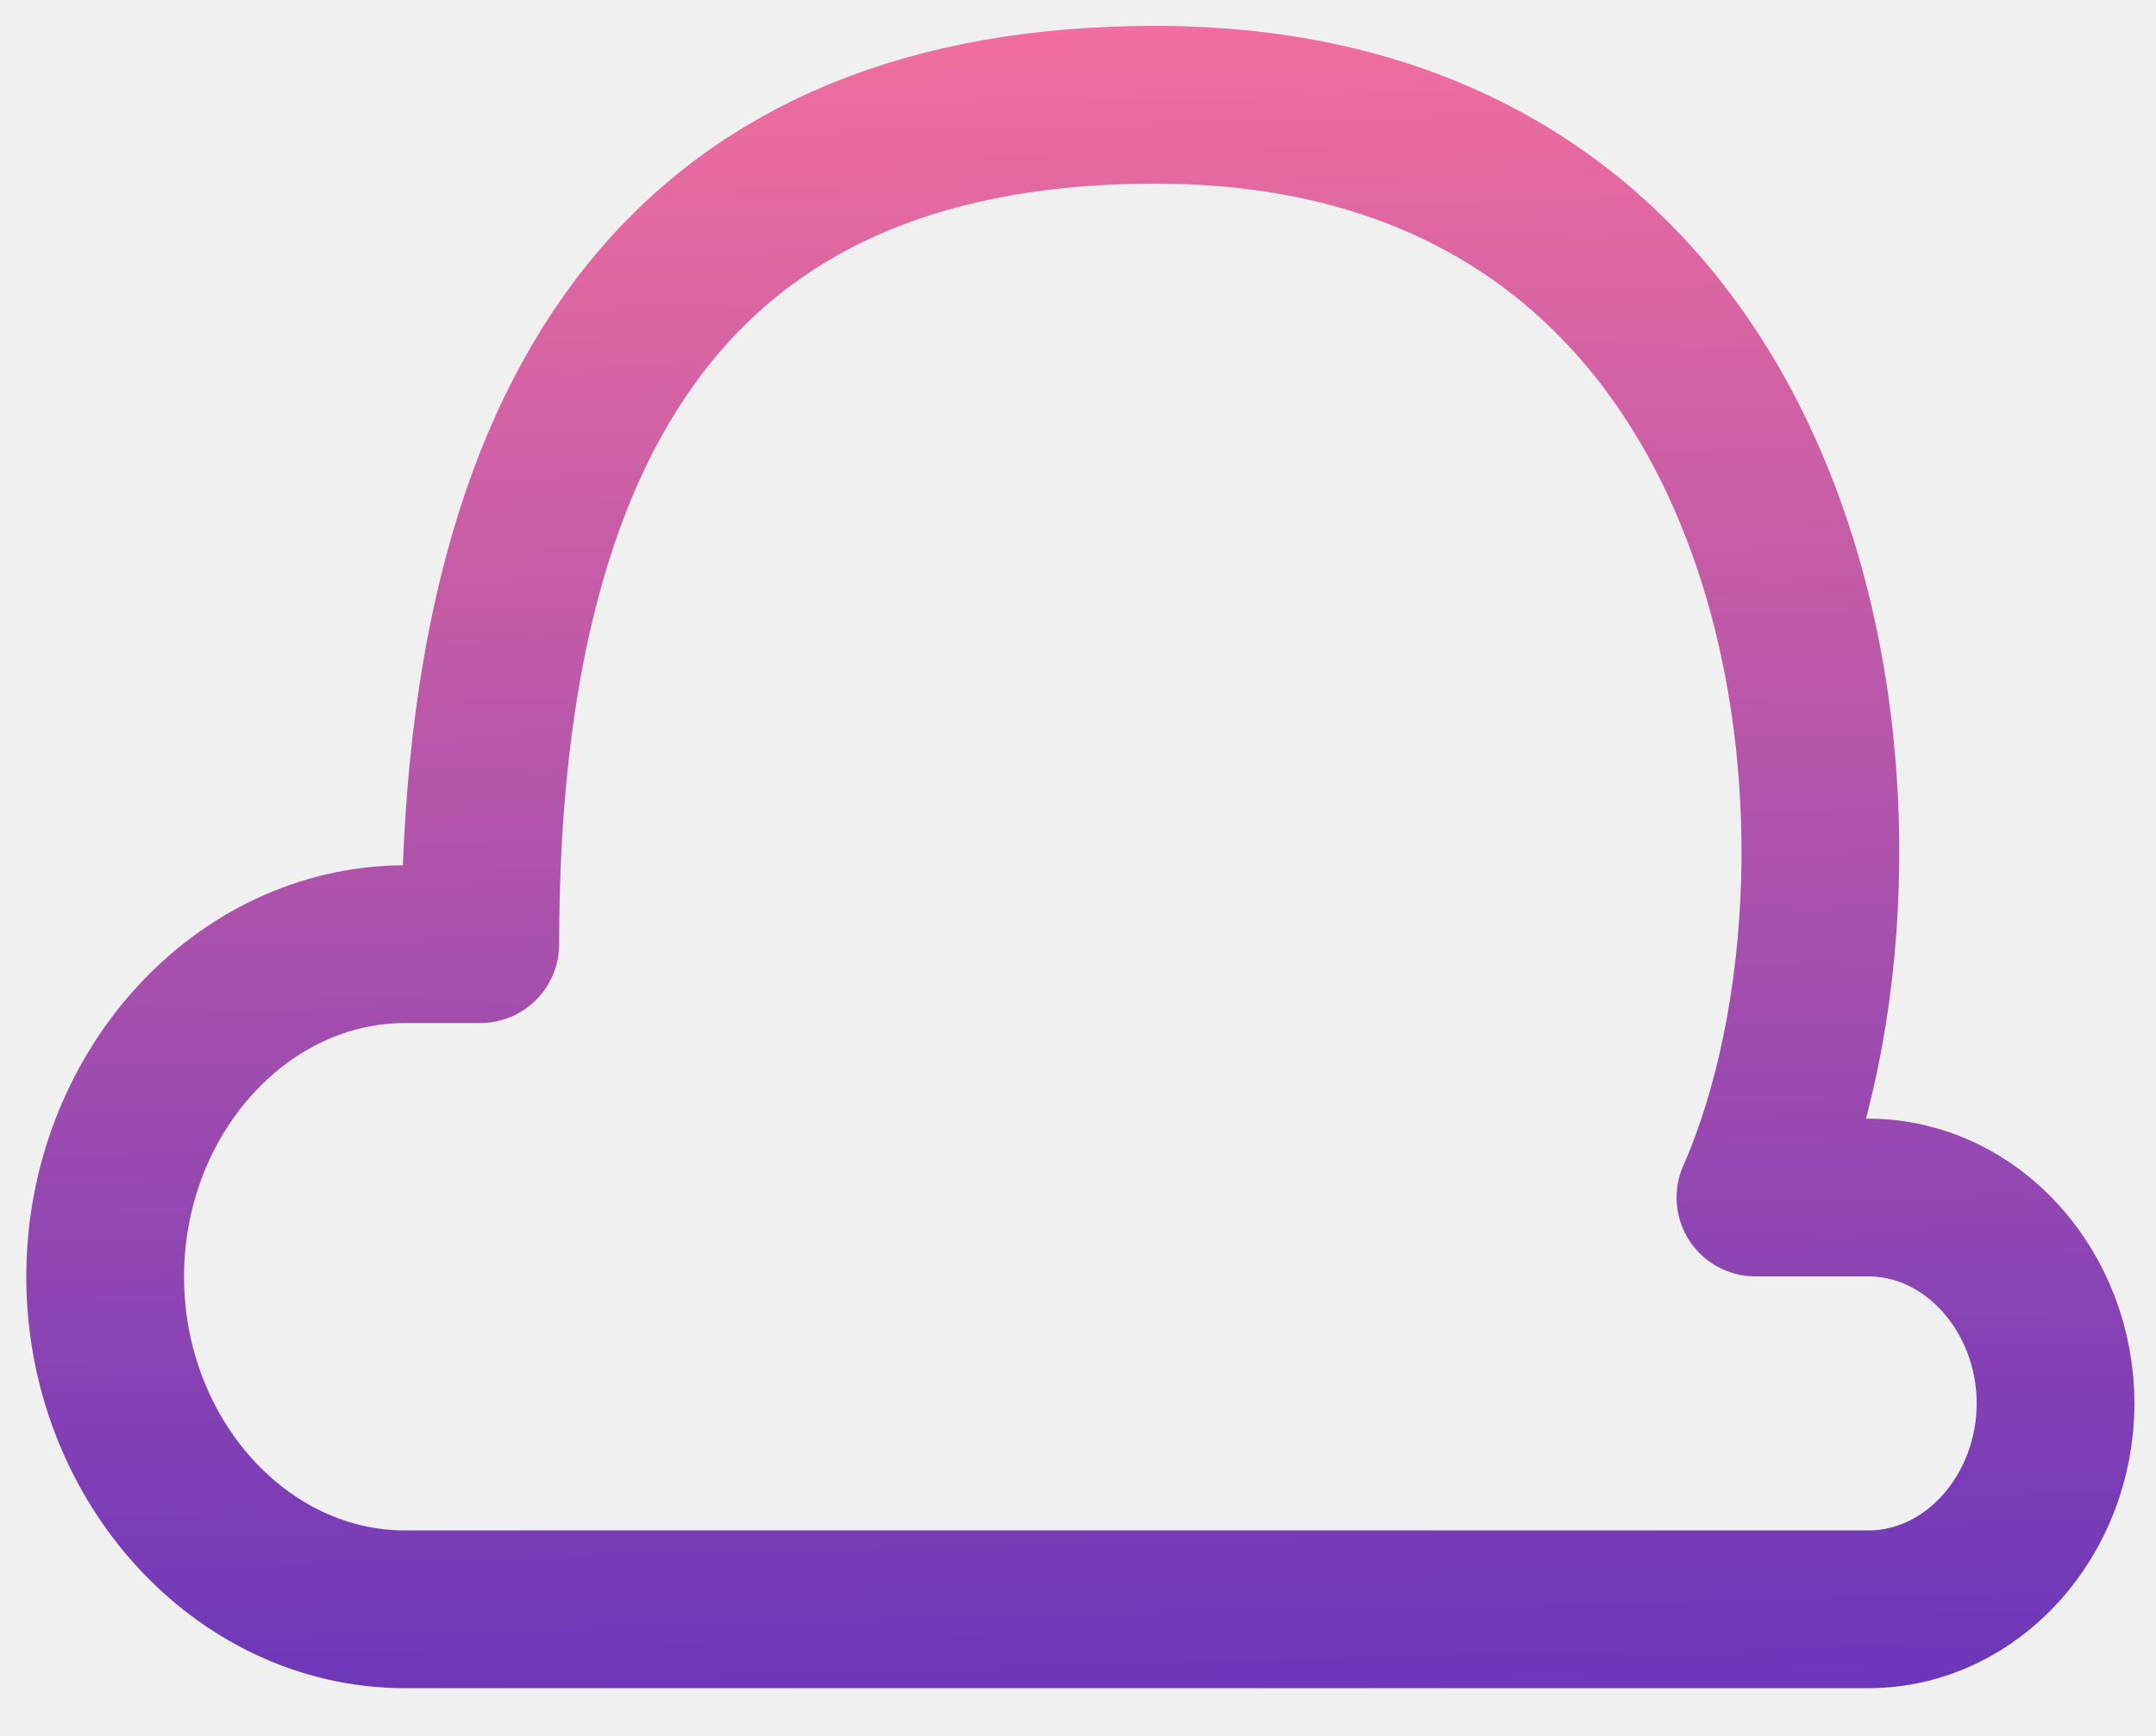
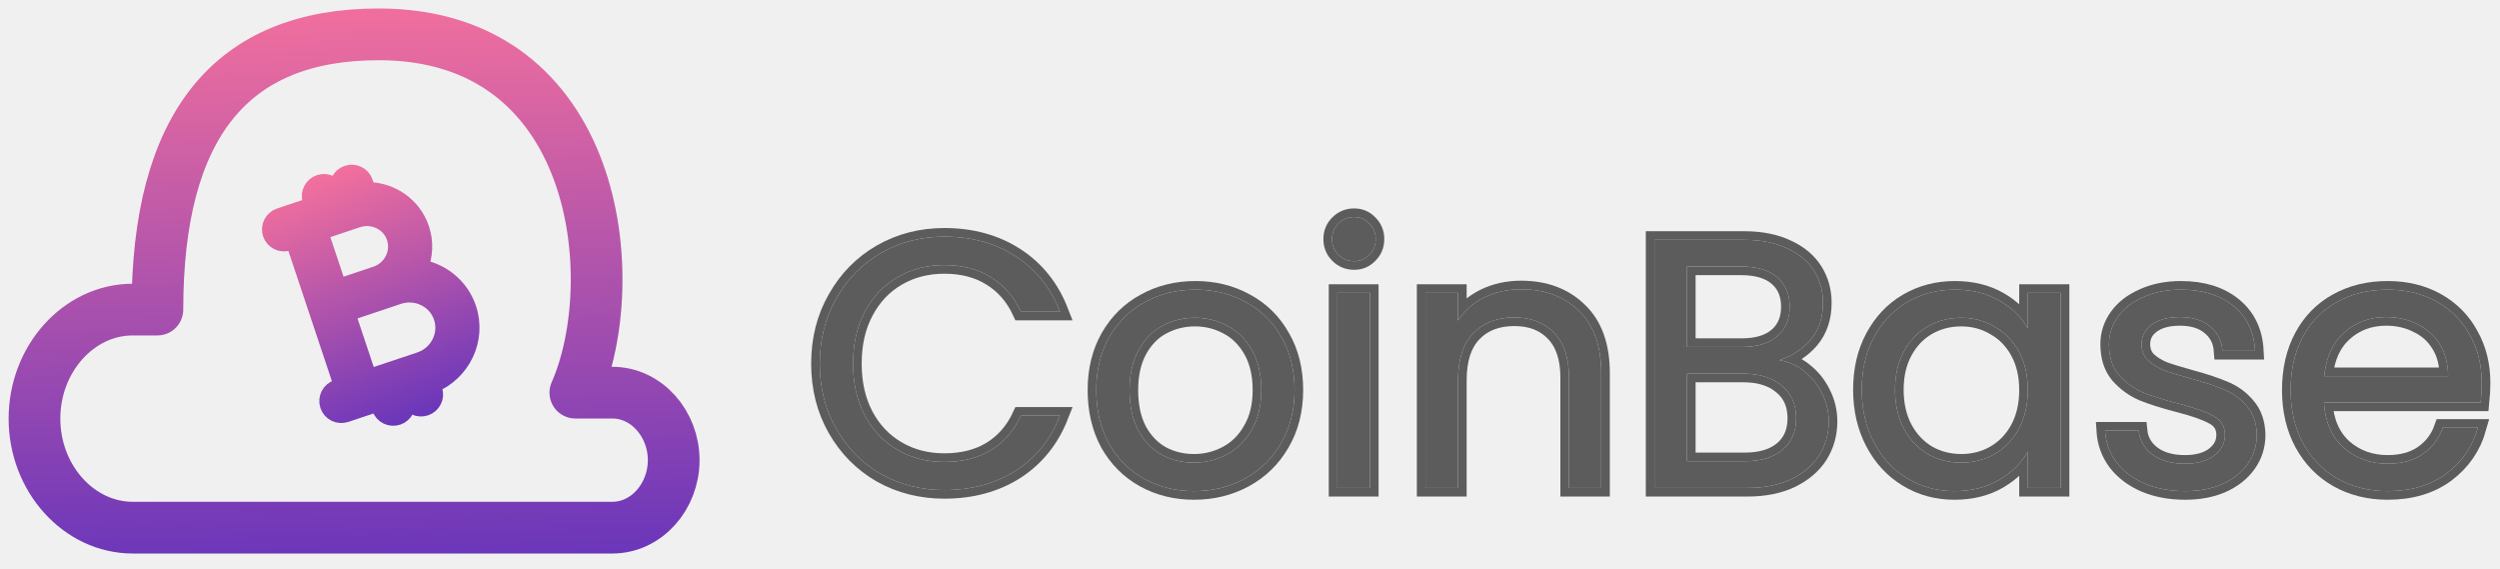
- <svg xmlns="http://www.w3.org/2000/svg" width="41" height="33" viewBox="0 0 41 33" fill="none">
+ <svg xmlns="http://www.w3.org/2000/svg" width="145" height="33" viewBox="0 0 145 33" fill="none">
+   <mask id="path-1-outside-1" maskUnits="userSpaceOnUse" x="46.566" y="11.589" width="98" height="18" fill="black">
+     <rect fill="white" x="46.566" y="11.589" width="98" height="18" />
+     <path d="M47.566 21.094C47.566 19.691 47.885 18.431 48.522 17.317C49.159 16.188 50.024 15.307 51.118 14.674C52.225 14.041 53.451 13.725 54.794 13.725C56.372 13.725 57.75 14.103 58.926 14.86C60.103 15.617 60.962 16.69 61.502 18.08H59.238C58.836 17.213 58.255 16.546 57.493 16.078C56.746 15.61 55.846 15.376 54.794 15.376C53.783 15.376 52.876 15.61 52.073 16.078C51.27 16.546 50.64 17.213 50.183 18.08C49.726 18.934 49.498 19.938 49.498 21.094C49.498 22.236 49.726 23.241 50.183 24.108C50.64 24.962 51.27 25.622 52.073 26.09C52.876 26.558 53.783 26.792 54.794 26.792C55.846 26.792 56.746 26.565 57.493 26.111C58.255 25.643 58.836 24.975 59.238 24.108H61.502C60.962 25.485 60.103 26.551 58.926 27.308C57.75 28.051 56.372 28.423 54.794 28.423C53.451 28.423 52.225 28.113 51.118 27.494C50.024 26.861 49.159 25.987 48.522 24.872C47.885 23.757 47.566 22.498 47.566 21.094Z" />
+     <path d="M69.278 28.485C68.212 28.485 67.243 28.244 66.371 27.762C65.513 27.28 64.834 26.599 64.336 25.718C63.851 24.824 63.609 23.792 63.609 22.622C63.609 21.466 63.858 20.447 64.356 19.567C64.869 18.672 65.561 17.991 66.433 17.523C67.305 17.041 68.281 16.8 69.362 16.8C70.441 16.8 71.418 17.041 72.29 17.523C73.162 17.991 73.847 18.665 74.346 19.546C74.858 20.427 75.114 21.452 75.114 22.622C75.114 23.792 74.851 24.824 74.325 25.718C73.813 26.599 73.114 27.28 72.227 27.762C71.341 28.244 70.358 28.485 69.278 28.485ZM69.278 26.833C69.957 26.833 70.594 26.675 71.189 26.358C71.784 26.042 72.262 25.567 72.622 24.934C72.996 24.301 73.183 23.53 73.183 22.622C73.183 21.714 73.003 20.943 72.643 20.31C72.283 19.677 71.812 19.209 71.231 18.906C70.649 18.59 70.019 18.431 69.341 18.431C68.648 18.431 68.012 18.59 67.43 18.906C66.862 19.209 66.406 19.677 66.059 20.31C65.713 20.943 65.54 21.714 65.54 22.622C65.54 23.544 65.706 24.322 66.039 24.955C66.385 25.588 66.842 26.062 67.409 26.379C67.977 26.682 68.6 26.833 69.278 26.833Z" />
+     <path d="M78.575 15.149C78.215 15.149 77.91 15.025 77.661 14.777C77.412 14.53 77.287 14.227 77.287 13.869C77.287 13.511 77.412 13.208 77.661 12.961C77.91 12.713 78.215 12.589 78.575 12.589C78.921 12.589 79.212 12.713 79.447 12.961C79.697 13.208 79.821 13.511 79.821 13.869C79.821 14.227 79.697 14.53 79.447 14.777C79.212 15.025 78.921 15.149 78.575 15.149ZM79.489 16.986V28.299H77.599V16.986H79.489Z" />
+     <path d="M88.255 16.78C89.639 16.78 90.761 17.2 91.619 18.039C92.478 18.865 92.907 20.062 92.907 21.631V28.299H91.038V21.899C91.038 20.771 90.754 19.911 90.186 19.319C89.619 18.713 88.843 18.411 87.86 18.411C86.863 18.411 86.067 18.72 85.472 19.34C84.891 19.959 84.6 20.86 84.6 22.044V28.299H82.71V16.986H84.6V18.596C84.974 18.018 85.479 17.571 86.116 17.255C86.766 16.938 87.48 16.78 88.255 16.78Z" />
+     <path d="M103.242 20.888C103.768 20.97 104.246 21.184 104.675 21.528C105.118 21.872 105.464 22.299 105.713 22.808C105.976 23.317 106.108 23.86 106.108 24.439C106.108 25.168 105.921 25.828 105.547 26.42C105.173 26.998 104.626 27.459 103.907 27.803C103.2 28.134 102.363 28.299 101.394 28.299H95.994V13.91H101.186C102.169 13.91 103.007 14.075 103.699 14.406C104.391 14.722 104.91 15.156 105.256 15.706C105.603 16.257 105.776 16.876 105.776 17.564C105.776 18.418 105.54 19.126 105.07 19.691C104.613 20.241 104.003 20.64 103.242 20.888ZM97.884 20.124H101.061C101.947 20.124 102.633 19.918 103.117 19.505C103.602 19.092 103.844 18.521 103.844 17.791C103.844 17.062 103.602 16.491 103.117 16.078C102.633 15.665 101.934 15.459 101.02 15.459H97.884V20.124ZM101.227 26.751C102.169 26.751 102.903 26.53 103.429 26.09C103.955 25.65 104.218 25.037 104.218 24.253C104.218 23.454 103.941 22.828 103.387 22.374C102.834 21.906 102.093 21.672 101.165 21.672H97.884V26.751H101.227Z" />
+     <path d="M108.024 22.601C108.024 21.445 108.26 20.434 108.731 19.567C109.201 18.686 109.845 18.005 110.662 17.523C111.493 17.041 112.413 16.8 113.424 16.8C114.421 16.8 115.286 17.014 116.02 17.44C116.754 17.867 117.301 18.404 117.661 19.05V16.986H119.571V28.299H117.661V26.193C117.287 26.854 116.726 27.404 115.979 27.845C115.245 28.271 114.386 28.485 113.403 28.485C112.393 28.485 111.479 28.237 110.662 27.741C109.845 27.246 109.201 26.551 108.731 25.657C108.26 24.762 108.024 23.744 108.024 22.601ZM117.661 22.622C117.661 21.769 117.488 21.025 117.142 20.392C116.795 19.759 116.325 19.278 115.729 18.947C115.148 18.603 114.504 18.431 113.798 18.431C113.092 18.431 112.448 18.596 111.866 18.927C111.285 19.257 110.821 19.739 110.475 20.372C110.129 21.005 109.956 21.748 109.956 22.601C109.956 23.468 110.129 24.225 110.475 24.872C110.821 25.505 111.285 25.994 111.866 26.338C112.448 26.668 113.092 26.833 113.798 26.833C114.504 26.833 115.148 26.668 115.729 26.338C116.325 25.994 116.795 25.505 117.142 24.872C117.488 24.225 117.661 23.475 117.661 22.622Z" />
+     <path d="M126.794 28.485C125.922 28.485 125.14 28.34 124.447 28.051C123.755 27.748 123.208 27.335 122.807 26.812C122.405 26.276 122.184 25.663 122.142 24.975H124.094C124.15 25.54 124.413 26.001 124.883 26.358C125.368 26.716 125.998 26.895 126.773 26.895C127.493 26.895 128.061 26.737 128.476 26.42C128.892 26.104 129.099 25.705 129.099 25.223C129.099 24.727 128.878 24.363 128.435 24.129C127.992 23.881 127.306 23.64 126.379 23.406C125.534 23.186 124.842 22.966 124.302 22.746C123.776 22.512 123.319 22.175 122.931 21.734C122.557 21.28 122.37 20.688 122.37 19.959C122.37 19.381 122.544 18.851 122.89 18.369C123.236 17.888 123.727 17.509 124.364 17.234C125.001 16.945 125.728 16.8 126.545 16.8C127.805 16.8 128.822 17.117 129.598 17.75C130.373 18.383 130.788 19.25 130.844 20.351H128.954C128.912 19.759 128.67 19.285 128.227 18.927C127.798 18.569 127.216 18.39 126.483 18.39C125.804 18.39 125.264 18.535 124.863 18.823C124.461 19.113 124.26 19.491 124.26 19.959C124.26 20.331 124.378 20.64 124.613 20.888C124.863 21.122 125.167 21.314 125.527 21.466C125.901 21.604 126.413 21.762 127.064 21.941C127.881 22.161 128.545 22.381 129.058 22.601C129.57 22.808 130.006 23.124 130.366 23.551C130.74 23.977 130.934 24.535 130.948 25.223C130.948 25.842 130.775 26.4 130.428 26.895C130.082 27.39 129.591 27.783 128.954 28.072C128.331 28.347 127.611 28.485 126.794 28.485Z" />
+     <path d="M143.999 22.209C143.999 22.567 143.979 22.945 143.937 23.344H134.841C134.91 24.459 135.291 25.333 135.983 25.966C136.689 26.585 137.541 26.895 138.537 26.895C139.354 26.895 140.033 26.709 140.573 26.338C141.127 25.952 141.514 25.443 141.736 24.81H143.771C143.466 25.897 142.857 26.785 141.943 27.473C141.03 28.148 139.894 28.485 138.537 28.485C137.458 28.485 136.488 28.244 135.63 27.762C134.785 27.28 134.121 26.599 133.636 25.718C133.152 24.824 132.909 23.792 132.909 22.622C132.909 21.452 133.145 20.427 133.615 19.546C134.086 18.665 134.744 17.991 135.588 17.523C136.447 17.041 137.43 16.8 138.537 16.8C139.617 16.8 140.573 17.034 141.403 17.502C142.234 17.97 142.871 18.617 143.314 19.443C143.771 20.255 143.999 21.177 143.999 22.209ZM142.047 21.817C142.047 21.101 141.888 20.489 141.57 19.98C141.251 19.456 140.815 19.064 140.261 18.803C139.721 18.528 139.119 18.39 138.454 18.39C137.499 18.39 136.682 18.693 136.004 19.298C135.339 19.904 134.958 20.743 134.862 21.817H142.047Z" />
+   </mask>
+   <path d="M47.566 21.094C47.566 19.691 47.885 18.431 48.522 17.317C49.159 16.188 50.024 15.307 51.118 14.674C52.225 14.041 53.451 13.725 54.794 13.725C56.372 13.725 57.75 14.103 58.926 14.86C60.103 15.617 60.962 16.69 61.502 18.08H59.238C58.836 17.213 58.255 16.546 57.493 16.078C56.746 15.61 55.846 15.376 54.794 15.376C53.783 15.376 52.876 15.61 52.073 16.078C51.27 16.546 50.64 17.213 50.183 18.08C49.726 18.934 49.498 19.938 49.498 21.094C49.498 22.236 49.726 23.241 50.183 24.108C50.64 24.962 51.27 25.622 52.073 26.09C52.876 26.558 53.783 26.792 54.794 26.792C55.846 26.792 56.746 26.565 57.493 26.111C58.255 25.643 58.836 24.975 59.238 24.108H61.502C60.962 25.485 60.103 26.551 58.926 27.308C57.75 28.051 56.372 28.423 54.794 28.423C53.451 28.423 52.225 28.113 51.118 27.494C50.024 26.861 49.159 25.987 48.522 24.872C47.885 23.757 47.566 22.498 47.566 21.094Z" fill="#5C5C5C" />
+   <path d="M69.278 28.485C68.212 28.485 67.243 28.244 66.371 27.762C65.513 27.28 64.834 26.599 64.336 25.718C63.851 24.824 63.609 23.792 63.609 22.622C63.609 21.466 63.858 20.447 64.356 19.567C64.869 18.672 65.561 17.991 66.433 17.523C67.305 17.041 68.281 16.8 69.362 16.8C70.441 16.8 71.418 17.041 72.29 17.523C73.162 17.991 73.847 18.665 74.346 19.546C74.858 20.427 75.114 21.452 75.114 22.622C75.114 23.792 74.851 24.824 74.325 25.718C73.813 26.599 73.114 27.28 72.227 27.762C71.341 28.244 70.358 28.485 69.278 28.485ZM69.278 26.833C69.957 26.833 70.594 26.675 71.189 26.358C71.784 26.042 72.262 25.567 72.622 24.934C72.996 24.301 73.183 23.53 73.183 22.622C73.183 21.714 73.003 20.943 72.643 20.31C72.283 19.677 71.812 19.209 71.231 18.906C70.649 18.59 70.019 18.431 69.341 18.431C68.648 18.431 68.012 18.59 67.43 18.906C66.862 19.209 66.406 19.677 66.059 20.31C65.713 20.943 65.54 21.714 65.54 22.622C65.54 23.544 65.706 24.322 66.039 24.955C66.385 25.588 66.842 26.062 67.409 26.379C67.977 26.682 68.6 26.833 69.278 26.833Z" fill="#5C5C5C" />
+   <path d="M78.575 15.149C78.215 15.149 77.91 15.025 77.661 14.777C77.412 14.53 77.287 14.227 77.287 13.869C77.287 13.511 77.412 13.208 77.661 12.961C77.91 12.713 78.215 12.589 78.575 12.589C78.921 12.589 79.212 12.713 79.447 12.961C79.697 13.208 79.821 13.511 79.821 13.869C79.821 14.227 79.697 14.53 79.447 14.777C79.212 15.025 78.921 15.149 78.575 15.149ZM79.489 16.986V28.299H77.599V16.986H79.489Z" fill="#5C5C5C" />
+   <path d="M88.255 16.78C89.639 16.78 90.761 17.2 91.619 18.039C92.478 18.865 92.907 20.062 92.907 21.631V28.299H91.038V21.899C91.038 20.771 90.754 19.911 90.186 19.319C89.619 18.713 88.843 18.411 87.86 18.411C86.863 18.411 86.067 18.72 85.472 19.34C84.891 19.959 84.6 20.86 84.6 22.044V28.299H82.71V16.986H84.6V18.596C84.974 18.018 85.479 17.571 86.116 17.255C86.766 16.938 87.48 16.78 88.255 16.78Z" fill="#5C5C5C" />
+   <path d="M103.242 20.888C103.768 20.97 104.246 21.184 104.675 21.528C105.118 21.872 105.464 22.299 105.713 22.808C105.976 23.317 106.108 23.86 106.108 24.439C106.108 25.168 105.921 25.828 105.547 26.42C105.173 26.998 104.626 27.459 103.907 27.803C103.2 28.134 102.363 28.299 101.394 28.299H95.994V13.91H101.186C102.169 13.91 103.007 14.075 103.699 14.406C104.391 14.722 104.91 15.156 105.256 15.706C105.603 16.257 105.776 16.876 105.776 17.564C105.776 18.418 105.54 19.126 105.07 19.691C104.613 20.241 104.003 20.64 103.242 20.888ZM97.884 20.124H101.061C101.947 20.124 102.633 19.918 103.117 19.505C103.602 19.092 103.844 18.521 103.844 17.791C103.844 17.062 103.602 16.491 103.117 16.078C102.633 15.665 101.934 15.459 101.02 15.459H97.884V20.124ZM101.227 26.751C102.169 26.751 102.903 26.53 103.429 26.09C103.955 25.65 104.218 25.037 104.218 24.253C104.218 23.454 103.941 22.828 103.387 22.374C102.834 21.906 102.093 21.672 101.165 21.672H97.884V26.751H101.227Z" fill="#5C5C5C" />
+   <path d="M108.024 22.601C108.024 21.445 108.26 20.434 108.731 19.567C109.201 18.686 109.845 18.005 110.662 17.523C111.493 17.041 112.413 16.8 113.424 16.8C114.421 16.8 115.286 17.014 116.02 17.44C116.754 17.867 117.301 18.404 117.661 19.05V16.986H119.571V28.299H117.661V26.193C117.287 26.854 116.726 27.404 115.979 27.845C115.245 28.271 114.386 28.485 113.403 28.485C112.393 28.485 111.479 28.237 110.662 27.741C109.845 27.246 109.201 26.551 108.731 25.657C108.26 24.762 108.024 23.744 108.024 22.601ZM117.661 22.622C117.661 21.769 117.488 21.025 117.142 20.392C116.795 19.759 116.325 19.278 115.729 18.947C115.148 18.603 114.504 18.431 113.798 18.431C113.092 18.431 112.448 18.596 111.866 18.927C111.285 19.257 110.821 19.739 110.475 20.372C110.129 21.005 109.956 21.748 109.956 22.601C109.956 23.468 110.129 24.225 110.475 24.872C110.821 25.505 111.285 25.994 111.866 26.338C112.448 26.668 113.092 26.833 113.798 26.833C114.504 26.833 115.148 26.668 115.729 26.338C116.325 25.994 116.795 25.505 117.142 24.872C117.488 24.225 117.661 23.475 117.661 22.622Z" fill="#5C5C5C" />
+   <path d="M126.794 28.485C125.922 28.485 125.14 28.34 124.447 28.051C123.755 27.748 123.208 27.335 122.807 26.812C122.405 26.276 122.184 25.663 122.142 24.975H124.094C124.15 25.54 124.413 26.001 124.883 26.358C125.368 26.716 125.998 26.895 126.773 26.895C127.493 26.895 128.061 26.737 128.476 26.42C128.892 26.104 129.099 25.705 129.099 25.223C129.099 24.727 128.878 24.363 128.435 24.129C127.992 23.881 127.306 23.64 126.379 23.406C125.534 23.186 124.842 22.966 124.302 22.746C123.776 22.512 123.319 22.175 122.931 21.734C122.557 21.28 122.37 20.688 122.37 19.959C122.37 19.381 122.544 18.851 122.89 18.369C123.236 17.888 123.727 17.509 124.364 17.234C125.001 16.945 125.728 16.8 126.545 16.8C127.805 16.8 128.822 17.117 129.598 17.75C130.373 18.383 130.788 19.25 130.844 20.351H128.954C128.912 19.759 128.67 19.285 128.227 18.927C127.798 18.569 127.216 18.39 126.483 18.39C125.804 18.39 125.264 18.535 124.863 18.823C124.461 19.113 124.26 19.491 124.26 19.959C124.26 20.331 124.378 20.64 124.613 20.888C124.863 21.122 125.167 21.314 125.527 21.466C125.901 21.604 126.413 21.762 127.064 21.941C127.881 22.161 128.545 22.381 129.058 22.601C129.57 22.808 130.006 23.124 130.366 23.551C130.74 23.977 130.934 24.535 130.948 25.223C130.948 25.842 130.775 26.4 130.428 26.895C130.082 27.39 129.591 27.783 128.954 28.072C128.331 28.347 127.611 28.485 126.794 28.485Z" fill="#5C5C5C" />
+   <path d="M143.999 22.209C143.999 22.567 143.979 22.945 143.937 23.344H134.841C134.91 24.459 135.291 25.333 135.983 25.966C136.689 26.585 137.541 26.895 138.537 26.895C139.354 26.895 140.033 26.709 140.573 26.338C141.127 25.952 141.514 25.443 141.736 24.81H143.771C143.466 25.897 142.857 26.785 141.943 27.473C141.03 28.148 139.894 28.485 138.537 28.485C137.458 28.485 136.488 28.244 135.63 27.762C134.785 27.28 134.121 26.599 133.636 25.718C133.152 24.824 132.909 23.792 132.909 22.622C132.909 21.452 133.145 20.427 133.615 19.546C134.086 18.665 134.744 17.991 135.588 17.523C136.447 17.041 137.43 16.8 138.537 16.8C139.617 16.8 140.573 17.034 141.403 17.502C142.234 17.97 142.871 18.617 143.314 19.443C143.771 20.255 143.999 21.177 143.999 22.209ZM142.047 21.817C142.047 21.101 141.888 20.489 141.57 19.98C141.251 19.456 140.815 19.064 140.261 18.803C139.721 18.528 139.119 18.39 138.454 18.39C137.499 18.39 136.682 18.693 136.004 19.298C135.339 19.904 134.958 20.743 134.862 21.817H142.047Z" fill="#5C5C5C" />
+   <path d="M47.566 21.094C47.566 19.691 47.885 18.431 48.522 17.317C49.159 16.188 50.024 15.307 51.118 14.674C52.225 14.041 53.451 13.725 54.794 13.725C56.372 13.725 57.75 14.103 58.926 14.86C60.103 15.617 60.962 16.69 61.502 18.08H59.238C58.836 17.213 58.255 16.546 57.493 16.078C56.746 15.61 55.846 15.376 54.794 15.376C53.783 15.376 52.876 15.61 52.073 16.078C51.27 16.546 50.64 17.213 50.183 18.08C49.726 18.934 49.498 19.938 49.498 21.094C49.498 22.236 49.726 23.241 50.183 24.108C50.64 24.962 51.27 25.622 52.073 26.09C52.876 26.558 53.783 26.792 54.794 26.792C55.846 26.792 56.746 26.565 57.493 26.111C58.255 25.643 58.836 24.975 59.238 24.108H61.502C60.962 25.485 60.103 26.551 58.926 27.308C57.75 28.051 56.372 28.423 54.794 28.423C53.451 28.423 52.225 28.113 51.118 27.494C50.024 26.861 49.159 25.987 48.522 24.872C47.885 23.757 47.566 22.498 47.566 21.094Z" stroke="#5C5C5C" mask="url(#path-1-outside-1)" />
+   <path d="M69.278 28.485C68.212 28.485 67.243 28.244 66.371 27.762C65.513 27.28 64.834 26.599 64.336 25.718C63.851 24.824 63.609 23.792 63.609 22.622C63.609 21.466 63.858 20.447 64.356 19.567C64.869 18.672 65.561 17.991 66.433 17.523C67.305 17.041 68.281 16.8 69.362 16.8C70.441 16.8 71.418 17.041 72.29 17.523C73.162 17.991 73.847 18.665 74.346 19.546C74.858 20.427 75.114 21.452 75.114 22.622C75.114 23.792 74.851 24.824 74.325 25.718C73.813 26.599 73.114 27.28 72.227 27.762C71.341 28.244 70.358 28.485 69.278 28.485ZM69.278 26.833C69.957 26.833 70.594 26.675 71.189 26.358C71.784 26.042 72.262 25.567 72.622 24.934C72.996 24.301 73.183 23.53 73.183 22.622C73.183 21.714 73.003 20.943 72.643 20.31C72.283 19.677 71.812 19.209 71.231 18.906C70.649 18.59 70.019 18.431 69.341 18.431C68.648 18.431 68.012 18.59 67.43 18.906C66.862 19.209 66.406 19.677 66.059 20.31C65.713 20.943 65.54 21.714 65.54 22.622C65.54 23.544 65.706 24.322 66.039 24.955C66.385 25.588 66.842 26.062 67.409 26.379C67.977 26.682 68.6 26.833 69.278 26.833Z" stroke="#5C5C5C" mask="url(#path-1-outside-1)" />
+   <path d="M78.575 15.149C78.215 15.149 77.91 15.025 77.661 14.777C77.412 14.53 77.287 14.227 77.287 13.869C77.287 13.511 77.412 13.208 77.661 12.961C77.91 12.713 78.215 12.589 78.575 12.589C78.921 12.589 79.212 12.713 79.447 12.961C79.697 13.208 79.821 13.511 79.821 13.869C79.821 14.227 79.697 14.53 79.447 14.777C79.212 15.025 78.921 15.149 78.575 15.149ZM79.489 16.986V28.299H77.599V16.986H79.489Z" stroke="#5C5C5C" mask="url(#path-1-outside-1)" />
+   <path d="M88.255 16.78C89.639 16.78 90.761 17.2 91.619 18.039C92.478 18.865 92.907 20.062 92.907 21.631V28.299H91.038V21.899C91.038 20.771 90.754 19.911 90.186 19.319C89.619 18.713 88.843 18.411 87.86 18.411C86.863 18.411 86.067 18.72 85.472 19.34C84.891 19.959 84.6 20.86 84.6 22.044V28.299H82.71V16.986H84.6V18.596C84.974 18.018 85.479 17.571 86.116 17.255C86.766 16.938 87.48 16.78 88.255 16.78Z" stroke="#5C5C5C" mask="url(#path-1-outside-1)" />
+   <path d="M103.242 20.888C103.768 20.97 104.246 21.184 104.675 21.528C105.118 21.872 105.464 22.299 105.713 22.808C105.976 23.317 106.108 23.86 106.108 24.439C106.108 25.168 105.921 25.828 105.547 26.42C105.173 26.998 104.626 27.459 103.907 27.803C103.2 28.134 102.363 28.299 101.394 28.299H95.994V13.91H101.186C102.169 13.91 103.007 14.075 103.699 14.406C104.391 14.722 104.91 15.156 105.256 15.706C105.603 16.257 105.776 16.876 105.776 17.564C105.776 18.418 105.54 19.126 105.07 19.691C104.613 20.241 104.003 20.64 103.242 20.888ZM97.884 20.124H101.061C101.947 20.124 102.633 19.918 103.117 19.505C103.602 19.092 103.844 18.521 103.844 17.791C103.844 17.062 103.602 16.491 103.117 16.078C102.633 15.665 101.934 15.459 101.02 15.459H97.884V20.124ZM101.227 26.751C102.169 26.751 102.903 26.53 103.429 26.09C103.955 25.65 104.218 25.037 104.218 24.253C104.218 23.454 103.941 22.828 103.387 22.374C102.834 21.906 102.093 21.672 101.165 21.672H97.884V26.751H101.227Z" stroke="#5C5C5C" mask="url(#path-1-outside-1)" />
+   <path d="M108.024 22.601C108.024 21.445 108.26 20.434 108.731 19.567C109.201 18.686 109.845 18.005 110.662 17.523C111.493 17.041 112.413 16.8 113.424 16.8C114.421 16.8 115.286 17.014 116.02 17.44C116.754 17.867 117.301 18.404 117.661 19.05V16.986H119.571V28.299H117.661V26.193C117.287 26.854 116.726 27.404 115.979 27.845C115.245 28.271 114.386 28.485 113.403 28.485C112.393 28.485 111.479 28.237 110.662 27.741C109.845 27.246 109.201 26.551 108.731 25.657C108.26 24.762 108.024 23.744 108.024 22.601ZM117.661 22.622C117.661 21.769 117.488 21.025 117.142 20.392C116.795 19.759 116.325 19.278 115.729 18.947C115.148 18.603 114.504 18.431 113.798 18.431C113.092 18.431 112.448 18.596 111.866 18.927C111.285 19.257 110.821 19.739 110.475 20.372C110.129 21.005 109.956 21.748 109.956 22.601C109.956 23.468 110.129 24.225 110.475 24.872C110.821 25.505 111.285 25.994 111.866 26.338C112.448 26.668 113.092 26.833 113.798 26.833C114.504 26.833 115.148 26.668 115.729 26.338C116.325 25.994 116.795 25.505 117.142 24.872C117.488 24.225 117.661 23.475 117.661 22.622Z" stroke="#5C5C5C" mask="url(#path-1-outside-1)" />
+   <path d="M126.794 28.485C125.922 28.485 125.14 28.34 124.447 28.051C123.755 27.748 123.208 27.335 122.807 26.812C122.405 26.276 122.184 25.663 122.142 24.975H124.094C124.15 25.54 124.413 26.001 124.883 26.358C125.368 26.716 125.998 26.895 126.773 26.895C127.493 26.895 128.061 26.737 128.476 26.42C128.892 26.104 129.099 25.705 129.099 25.223C129.099 24.727 128.878 24.363 128.435 24.129C127.992 23.881 127.306 23.64 126.379 23.406C125.534 23.186 124.842 22.966 124.302 22.746C123.776 22.512 123.319 22.175 122.931 21.734C122.557 21.28 122.37 20.688 122.37 19.959C122.37 19.381 122.544 18.851 122.89 18.369C123.236 17.888 123.727 17.509 124.364 17.234C125.001 16.945 125.728 16.8 126.545 16.8C127.805 16.8 128.822 17.117 129.598 17.75C130.373 18.383 130.788 19.25 130.844 20.351H128.954C128.912 19.759 128.67 19.285 128.227 18.927C127.798 18.569 127.216 18.39 126.483 18.39C125.804 18.39 125.264 18.535 124.863 18.823C124.461 19.113 124.26 19.491 124.26 19.959C124.26 20.331 124.378 20.64 124.613 20.888C124.863 21.122 125.167 21.314 125.527 21.466C125.901 21.604 126.413 21.762 127.064 21.941C127.881 22.161 128.545 22.381 129.058 22.601C129.57 22.808 130.006 23.124 130.366 23.551C130.74 23.977 130.934 24.535 130.948 25.223C130.948 25.842 130.775 26.4 130.428 26.895C130.082 27.39 129.591 27.783 128.954 28.072C128.331 28.347 127.611 28.485 126.794 28.485Z" stroke="#5C5C5C" mask="url(#path-1-outside-1)" />
+   <path d="M143.999 22.209C143.999 22.567 143.979 22.945 143.937 23.344H134.841C134.91 24.459 135.291 25.333 135.983 25.966C136.689 26.585 137.541 26.895 138.537 26.895C139.354 26.895 140.033 26.709 140.573 26.338C141.127 25.952 141.514 25.443 141.736 24.81H143.771C143.466 25.897 142.857 26.785 141.943 27.473C141.03 28.148 139.894 28.485 138.537 28.485C137.458 28.485 136.488 28.244 135.63 27.762C134.785 27.28 134.121 26.599 133.636 25.718C133.152 24.824 132.909 23.792 132.909 22.622C132.909 21.452 133.145 20.427 133.615 19.546C134.086 18.665 134.744 17.991 135.588 17.523C136.447 17.041 137.43 16.8 138.537 16.8C139.617 16.8 140.573 17.034 141.403 17.502C142.234 17.97 142.871 18.617 143.314 19.443C143.771 20.255 143.999 21.177 143.999 22.209ZM142.047 21.817C142.047 21.101 141.888 20.489 141.57 19.98C141.251 19.456 140.815 19.064 140.261 18.803C139.721 18.528 139.119 18.39 138.454 18.39C137.499 18.39 136.682 18.693 136.004 19.298C135.339 19.904 134.958 20.743 134.862 21.817H142.047Z" stroke="#5C5C5C" mask="url(#path-1-outside-1)" />
  <path d="M26.251 30.604H35.523C37.52 30.604 39.09 28.797 39.09 26.689C39.09 24.581 37.52 22.773 35.523 22.773C34.81 22.773 34.097 22.773 33.383 22.773C36.237 16.298 34.81 1.992 21.971 1.992C13.412 1.992 9.133 7.263 9.133 17.955H7.706C4.568 17.955 2 20.816 2 24.279C2 27.743 4.568 30.604 7.706 30.604H14.839H26.251Z" stroke="url(#paint0_linear)" stroke-width="3" stroke-linecap="round" stroke-linejoin="round" />
+   <path d="M21.847 15.935L19.619 16.68L18.535 13.438L20.729 12.705C21.175 12.556 21.649 12.586 22.065 12.79L22.065 12.79C22.481 12.992 22.786 13.34 22.93 13.772C23.074 14.203 23.039 14.664 22.829 15.076L22.828 15.077C22.624 15.479 22.278 15.782 21.847 15.935ZM16.727 14.041L17.053 13.932L19.887 22.415L19.561 22.523C19.16 22.657 18.928 23.093 19.066 23.507C19.205 23.922 19.652 24.13 20.053 23.996L21.974 23.355L22.078 23.666C22.216 24.08 22.664 24.289 23.065 24.155C23.466 24.021 23.698 23.585 23.56 23.171L23.456 22.859L23.586 22.816L23.69 23.127C23.828 23.542 24.276 23.75 24.677 23.616C25.079 23.482 25.31 23.046 25.171 22.632L25.065 22.314C26.805 21.613 27.74 19.688 27.142 17.897C26.71 16.605 25.597 15.737 24.331 15.536C24.619 14.84 24.668 14.045 24.412 13.277C23.956 11.912 22.677 11.06 21.305 11.059L21.145 10.581L21.145 10.581C21.007 10.167 20.56 9.959 20.159 10.093C19.758 10.226 19.525 10.662 19.663 11.076L19.768 11.389L19.638 11.432L19.534 11.12C19.534 11.12 19.534 11.12 19.534 11.12C19.395 10.705 18.948 10.497 18.547 10.631C18.146 10.765 17.913 11.2 18.052 11.615L18.156 11.927L17.873 12.022L17.873 12.021L17.398 12.179L16.235 12.568C15.834 12.702 15.602 13.137 15.74 13.552C15.879 13.966 16.326 14.175 16.727 14.041ZM25.542 19.909L25.542 19.909C25.298 20.388 24.881 20.746 24.363 20.919L21.369 21.919L20.111 18.153L22.304 17.42C22.321 17.415 22.338 17.409 22.349 17.404L23.104 17.152C23.622 16.979 24.171 17.015 24.654 17.251L24.655 17.251C25.137 17.486 25.492 17.891 25.66 18.392C25.827 18.894 25.787 19.43 25.542 19.909Z" fill="url(#paint1_linear)" stroke="url(#paint2_linear)" />
  <defs>
    <linearGradient id="paint0_linear" x1="22.399" y1="-2.512" x2="23.645" y2="48.195" gradientUnits="userSpaceOnUse">
      <stop stop-color="#FD749B" />
      <stop offset="1" stop-color="#281AC8" />
    </linearGradient>
+     <linearGradient id="paint1_linear" x1="19.517" y1="8.634" x2="28.061" y2="30.505" gradientUnits="userSpaceOnUse">
+       <stop stop-color="#FD749B" />
+       <stop offset="1" stop-color="#281AC8" />
+     </linearGradient>
+     <linearGradient id="paint2_linear" x1="19.517" y1="8.634" x2="28.061" y2="30.505" gradientUnits="userSpaceOnUse">
+       <stop stop-color="#FD749B" />
+       <stop offset="1" stop-color="#281AC8" />
+     </linearGradient>
  </defs>
</svg>
